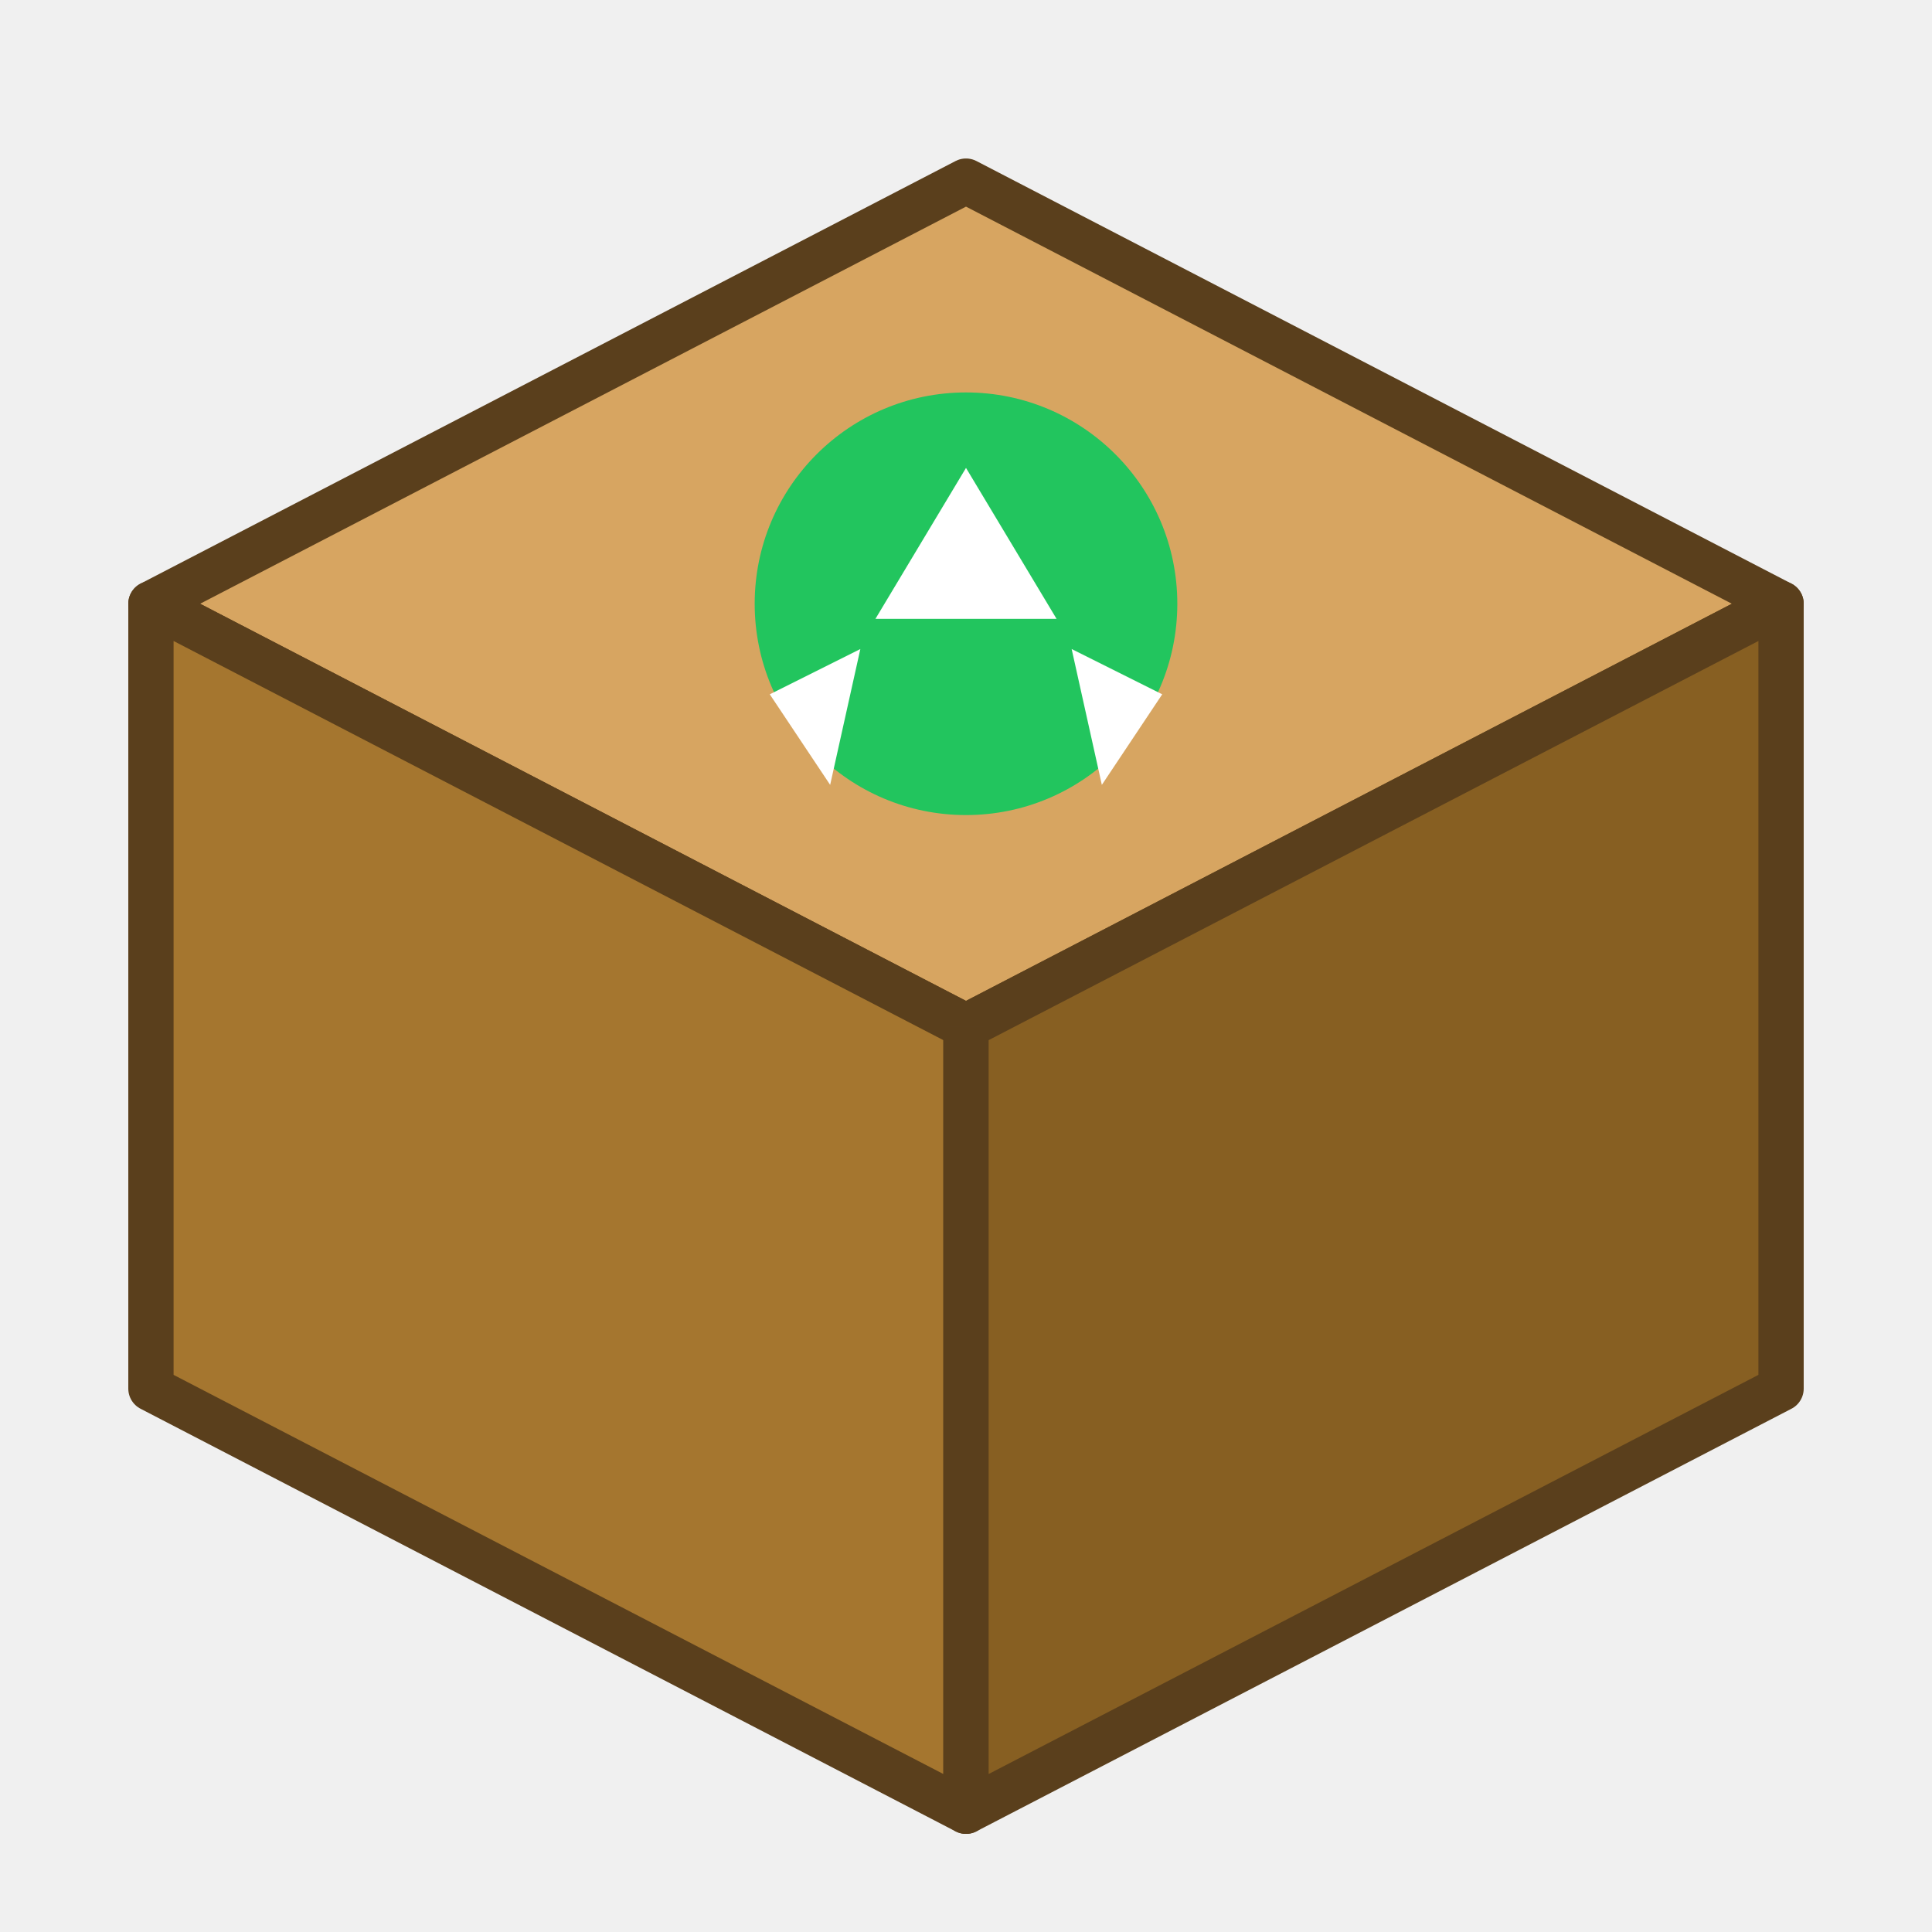
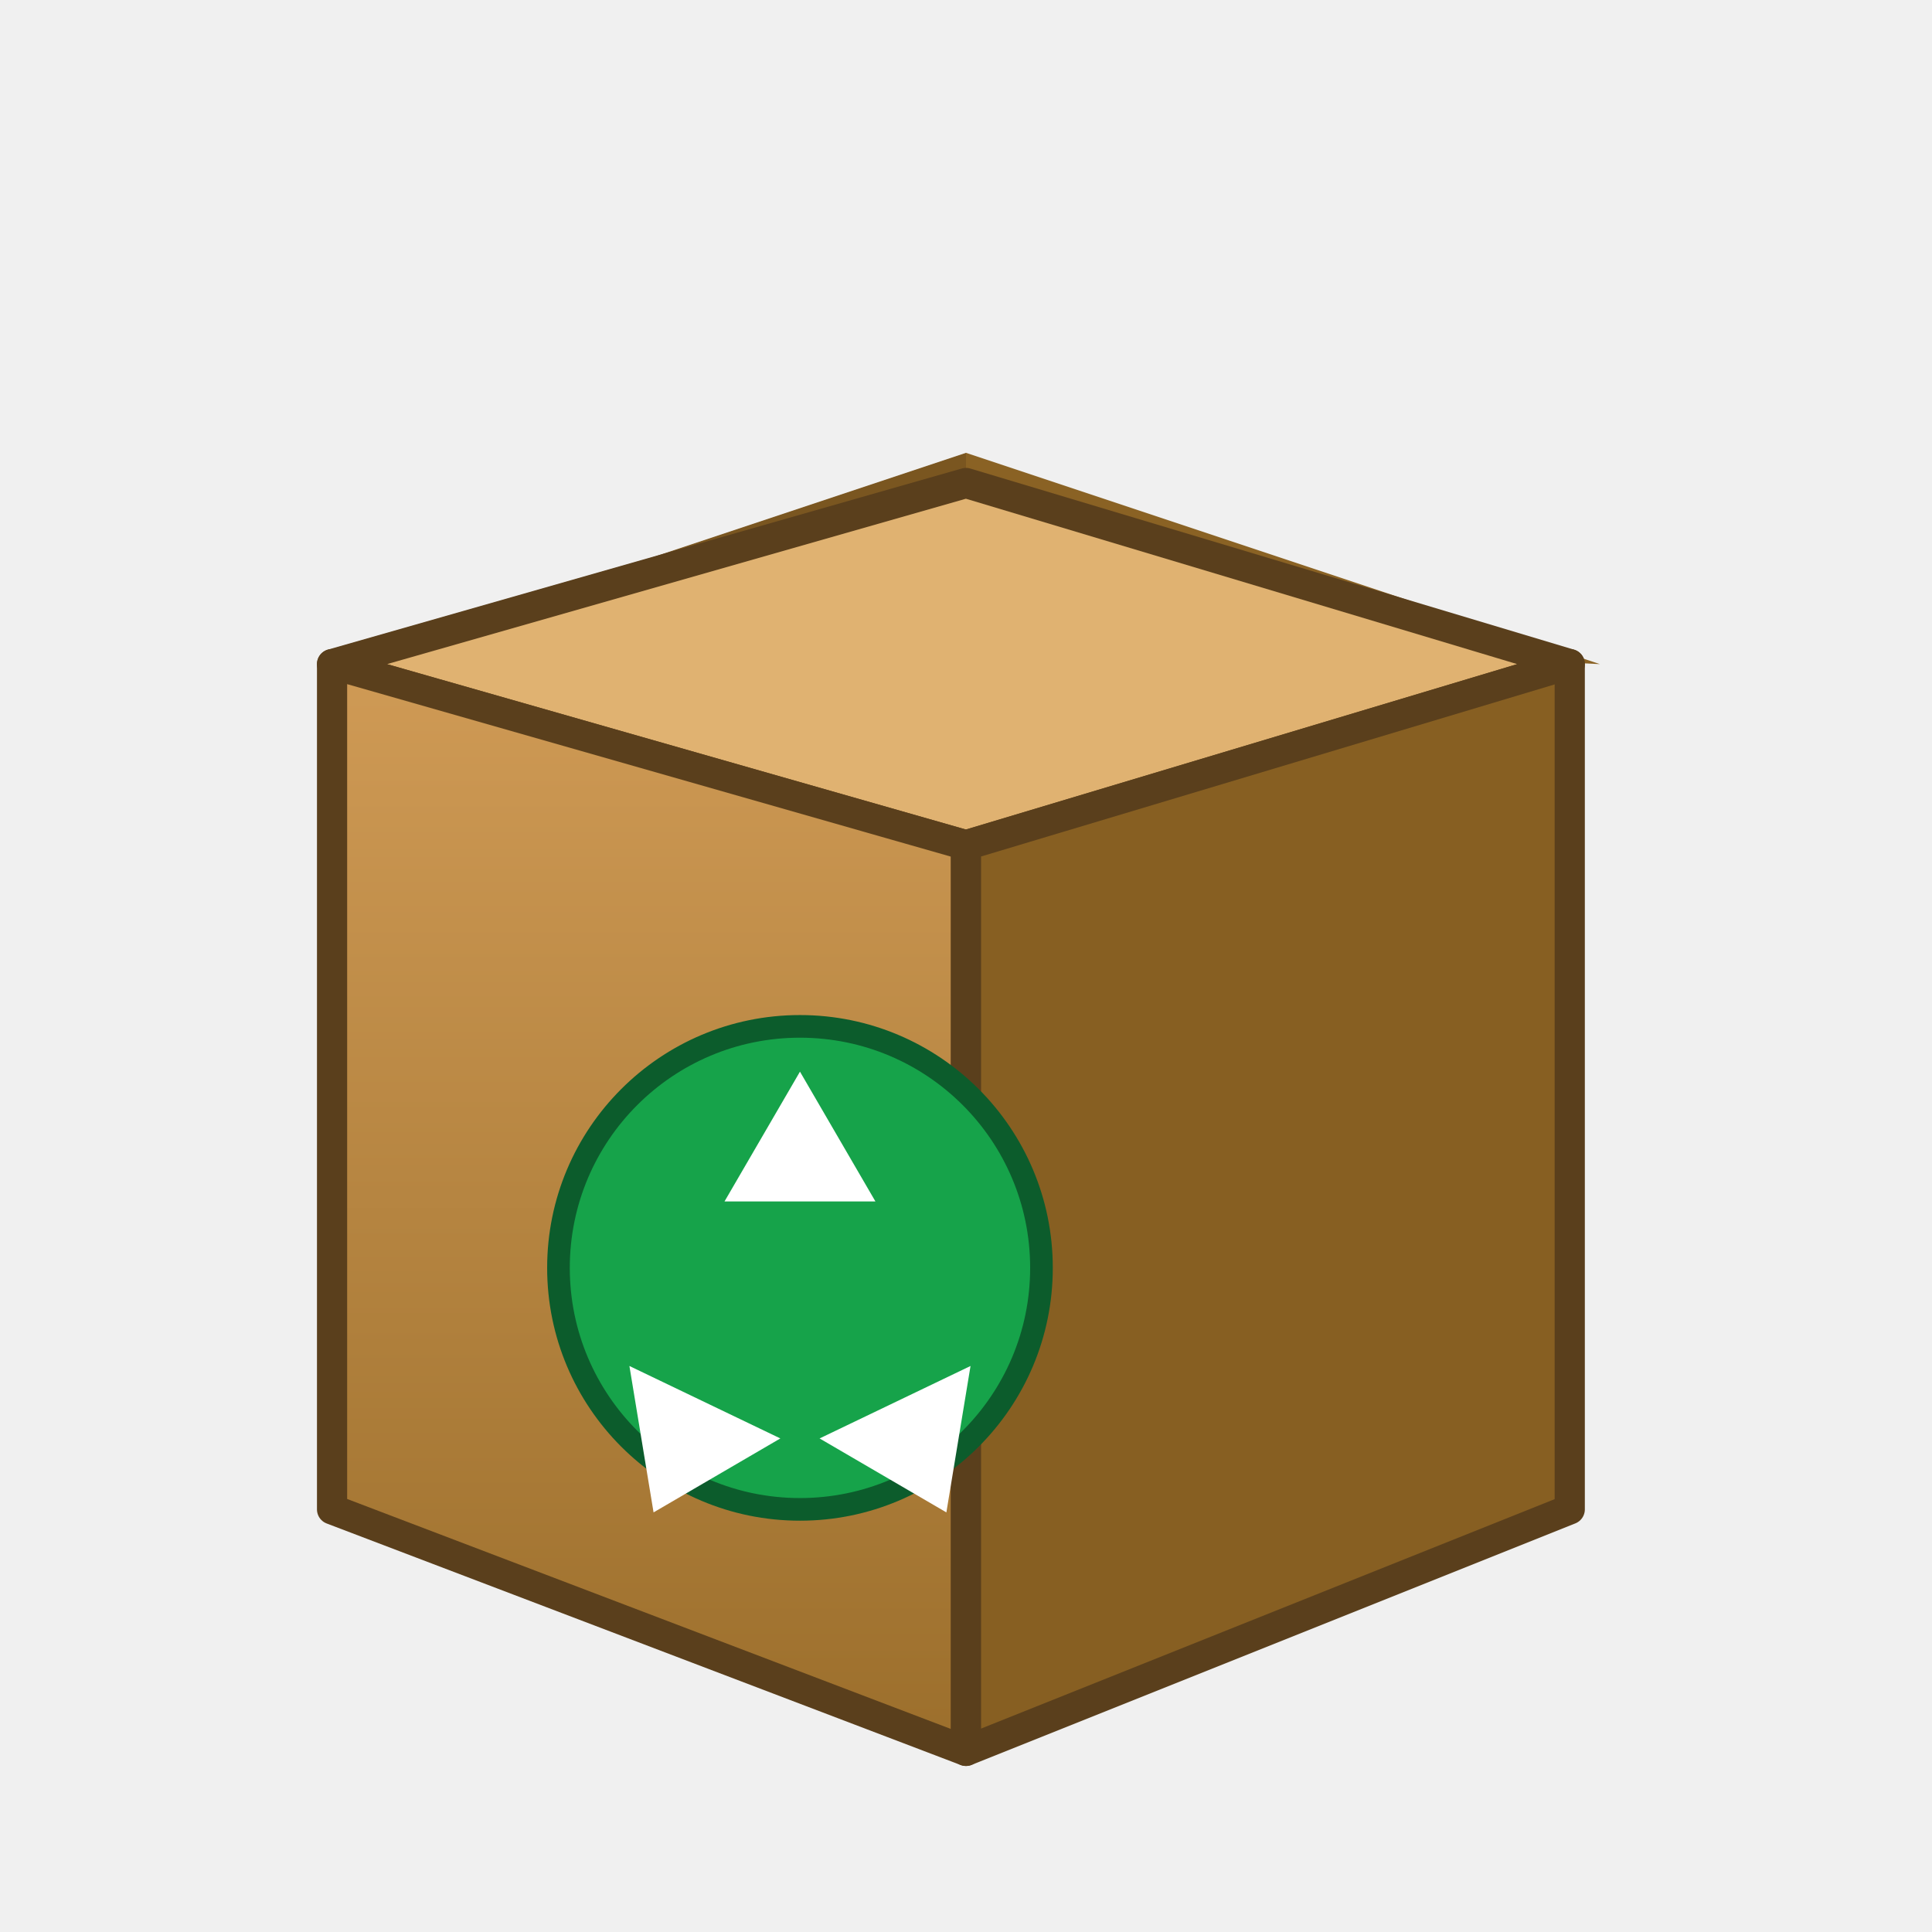
<svg xmlns="http://www.w3.org/2000/svg" viewBox="0 0 128 128" width="128" height="128">
-   <polygon points="64,12 118,40 64,68 10,40" fill="#d7a561" stroke="#5a3f1c" stroke-width="3" stroke-linejoin="round" />
-   <polygon points="10,40 64,68 64,120 10,92" fill="#a5762f" stroke="#5a3f1c" stroke-width="3" stroke-linejoin="round" />
-   <polygon points="118,40 64,68 64,120 118,92" fill="#875f22" stroke="#5a3f1c" stroke-width="3" stroke-linejoin="round" />
-   <line x1="64" y1="68" x2="64" y2="120" stroke="#5a3f1c" stroke-width="2.5" opacity="0.5" />
-   <circle cx="64" cy="40" r="14" fill="#22c55e" />
-   <path d="M64 31 l6 10 h-12 z" fill="#ffffff" />
-   <path d="M57 43 l-6 3 4 6 z" fill="#ffffff" />
-   <path d="M71 43 l6 3 -4 6 z" fill="#ffffff" />
+   <defs>
+     <linearGradient id="bx" x1="0" y1="0" x2="0" y2="1">
+       <stop offset="0" stop-color="#cf9a55" />
+       <stop offset="1" stop-color="#9c6f2c" />
+     </linearGradient>
+   </defs>
+   <path d="M64 30 L106 44 L64 42 Z" fill="#8a6224" />
+   <path d="M64 30 L22 44 L64 42 Z" fill="#7a5620" />
+   <path d="M22 44 L64 56 L104 44 L64 32 Z" fill="#e0b271" stroke="#5a3f1c" stroke-width="2" stroke-linejoin="round" />
+   <path d="M22 44 L64 56 L64 116 L22 100 Z" fill="url(#bx)" stroke="#5a3f1c" stroke-width="2" stroke-linejoin="round" />
+   <path d="M104 44 L64 56 L64 116 L104 100 Z" fill="#875f22" stroke="#5a3f1c" stroke-width="2" stroke-linejoin="round" />
+   <circle cx="53" cy="84" r="16" fill="#16a34a" stroke="#0c5c2c" stroke-width="1.5" />
+   <g fill="#ffffff">
+     <path d="M53 71 l5 8.6 h-10 z" />
+     <path d="M64.3 90.5 l-1.6 9.7 -8.4 -4.9 z" />
+     <path d="M41.7 90.5 l10 4.8 -8.4 4.9 z" />
+   </g>
</svg>
